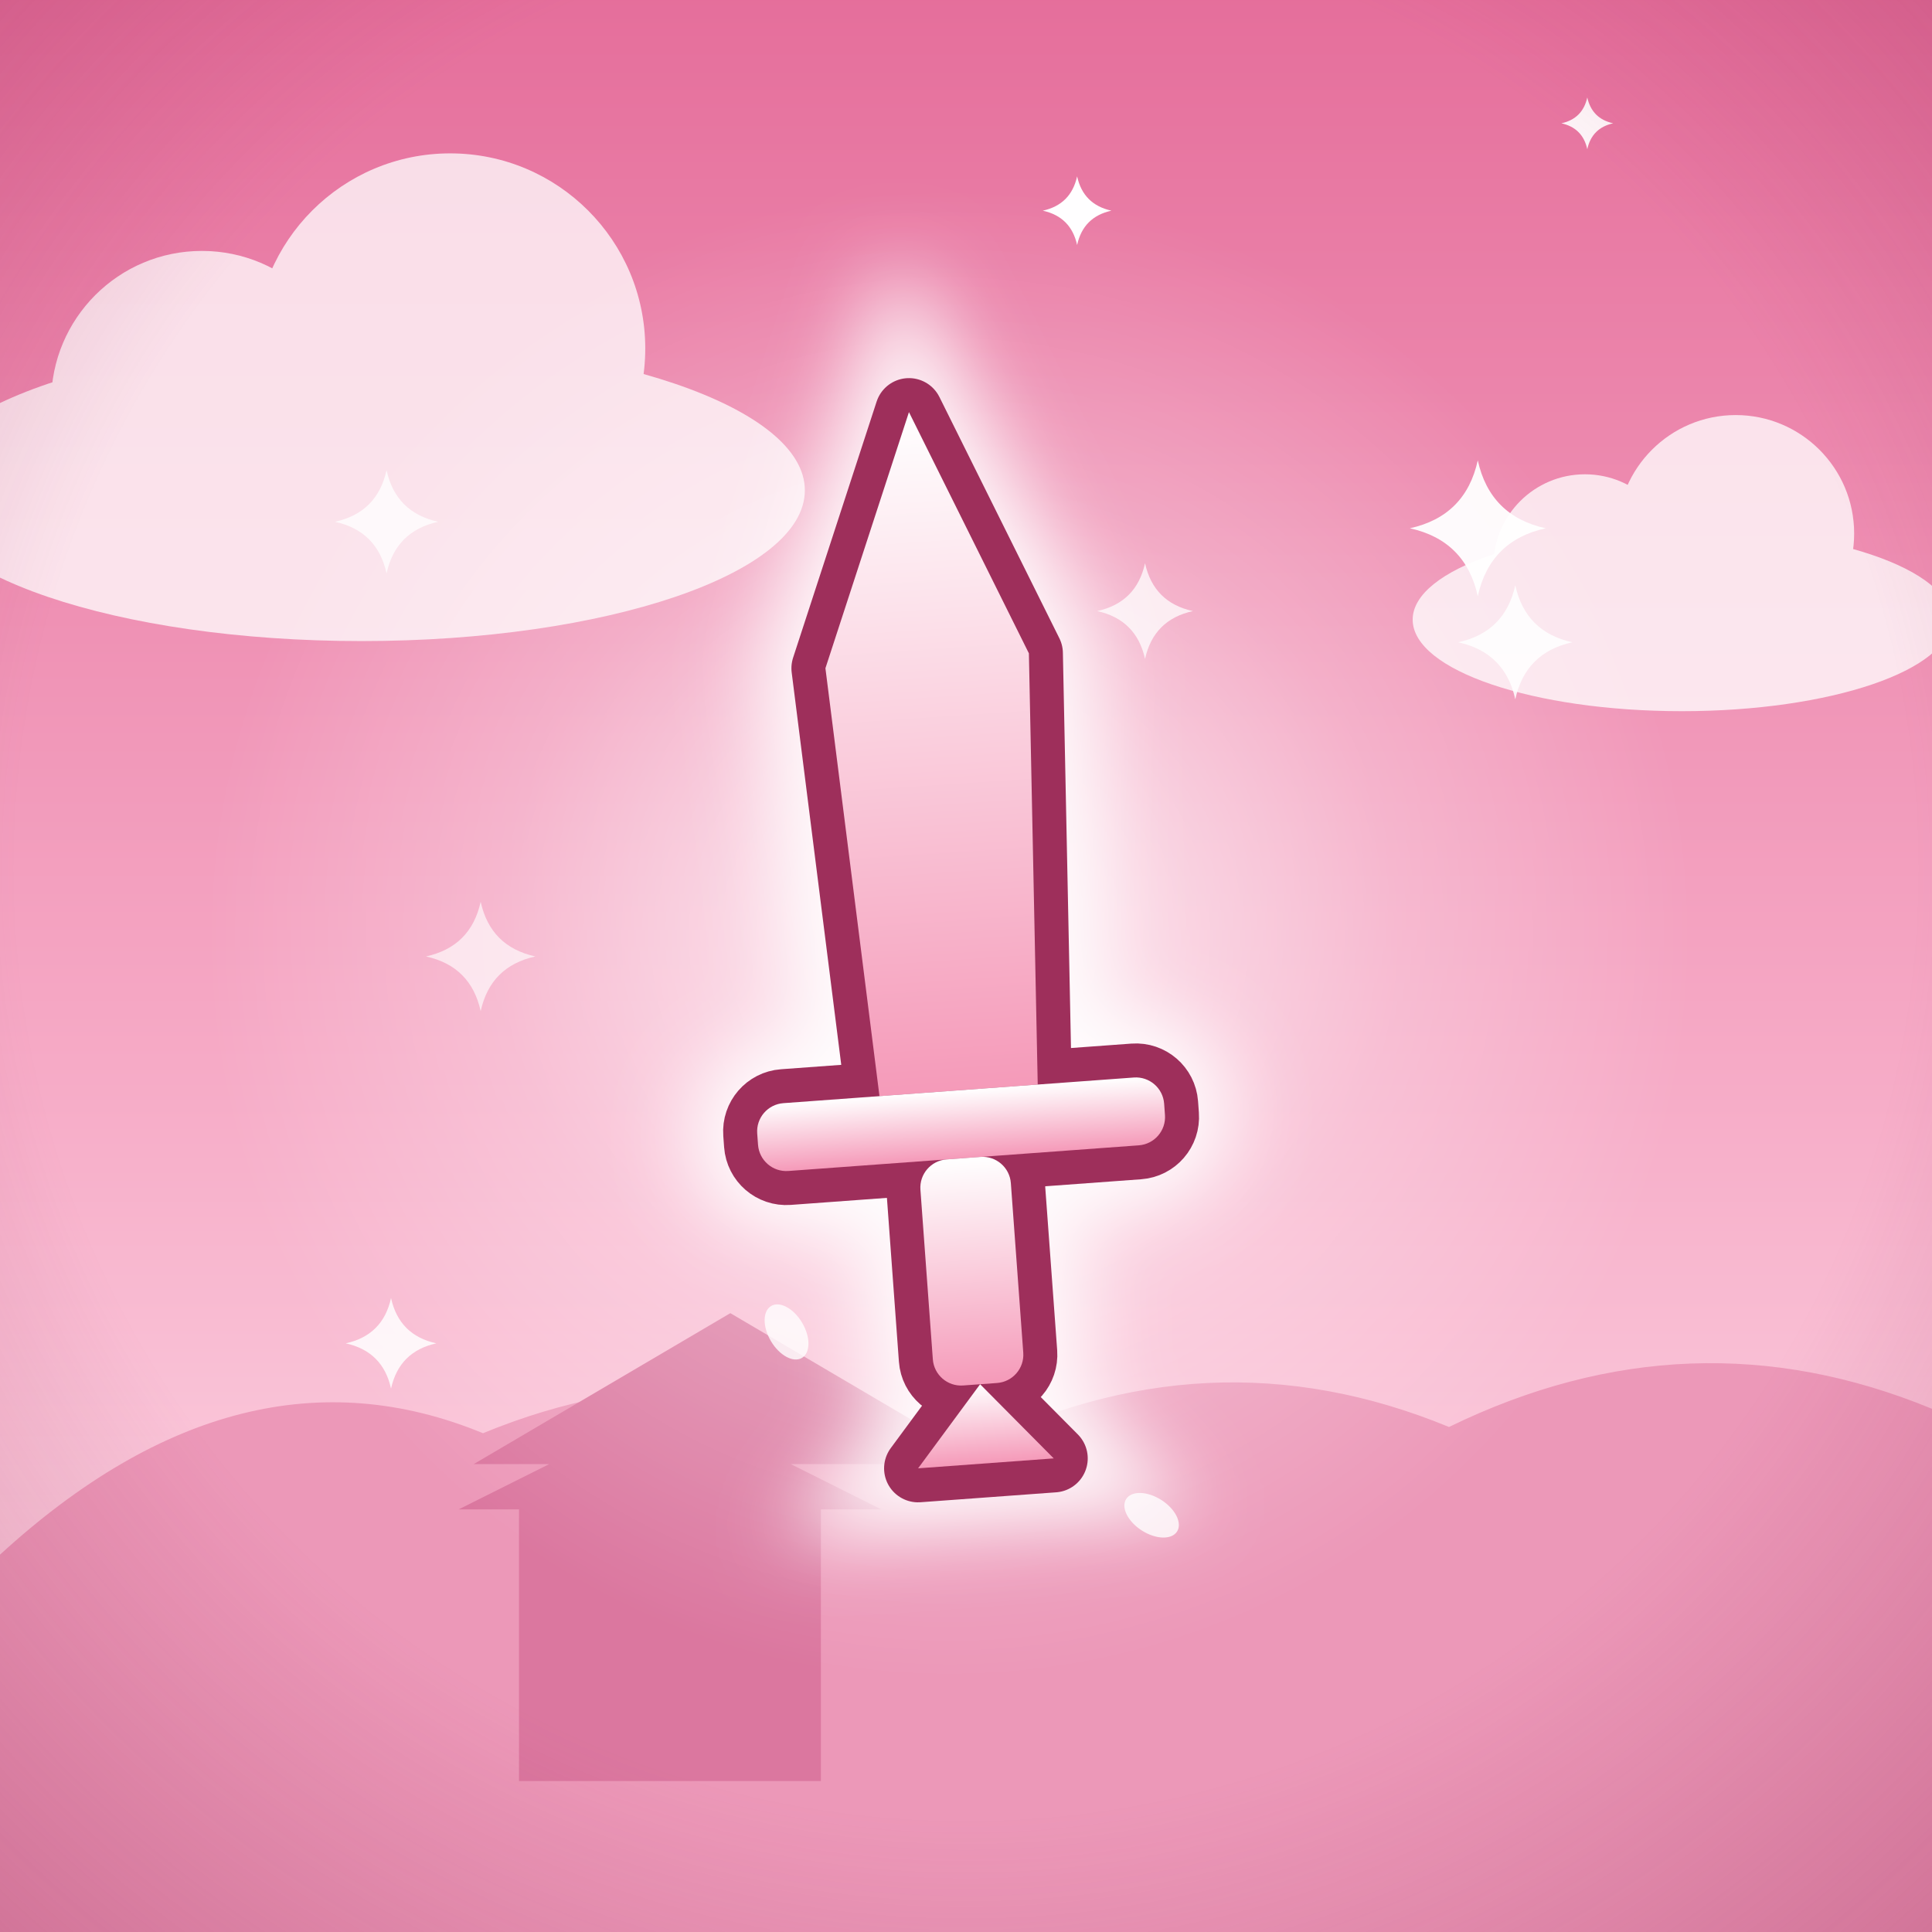
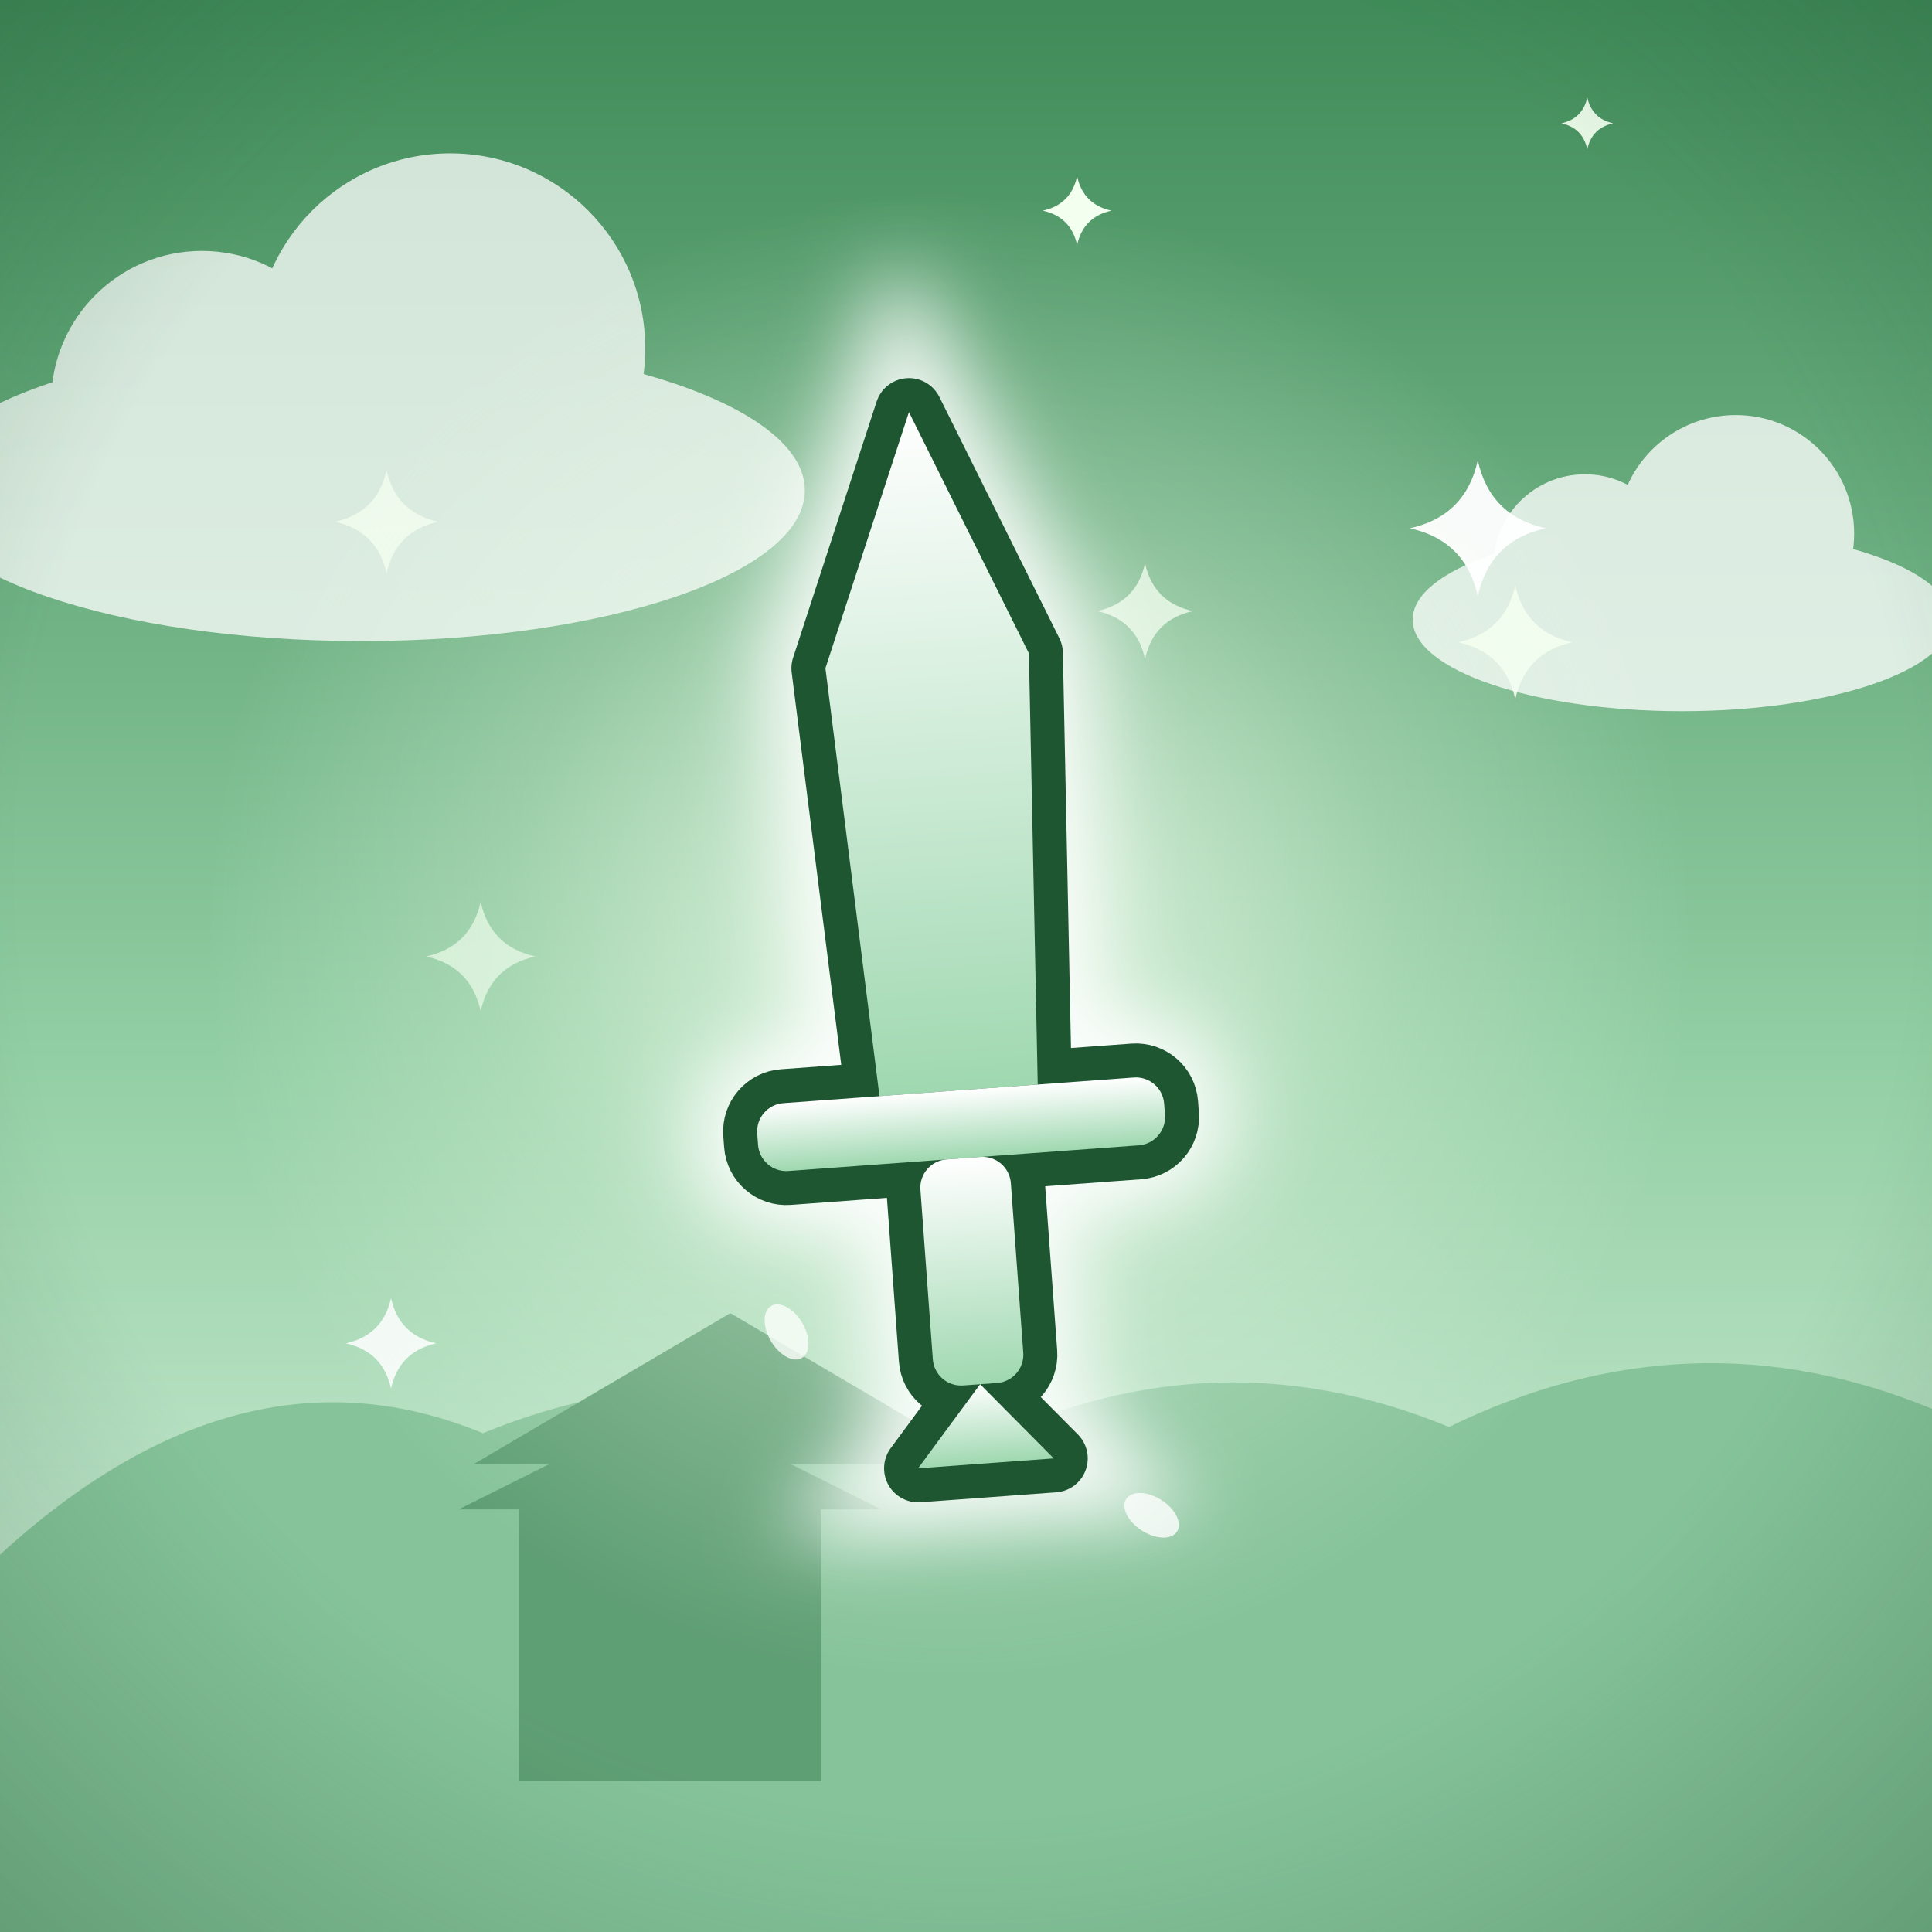
<svg xmlns="http://www.w3.org/2000/svg" viewBox="0 0 256 256" width="256" height="256">
  <defs>
    <linearGradient id="sky" x1="0" y1="0" x2="0" y2="1">
-       <stop offset="0" stop-color="#e56e9b" />
-       <stop offset=".55" stop-color="#f6aac6" />
-       <stop offset="1" stop-color="#ffe6ef" />
+       <stop offset="0" stop-color="#3f8a58" />
+       <stop offset=".55" stop-color="#93cfa4" />
+       <stop offset="1" stop-color="#e6f7ea" />
    </linearGradient>
    <radialGradient id="halo" cx=".5" cy=".5" r=".5">
-       <stop offset="0" stop-color="#ffffff" stop-opacity=".85" />
-       <stop offset=".6" stop-color="#ffffff" stop-opacity=".25" />
-       <stop offset="1" stop-color="#ffffff" stop-opacity="0" />
+       <stop offset="0" stop-color="#f4fff0" stop-opacity=".85" />
+       <stop offset=".6" stop-color="#f4fff0" stop-opacity=".25" />
+       <stop offset="1" stop-color="#f4fff0" stop-opacity="0" />
    </radialGradient>
    <linearGradient id="gl" x1="0" y1="0" x2="0" y2="1">
      <stop offset="0" stop-color="#ffffff" />
-       <stop offset="1" stop-color="#f59ab9" />
+       <stop offset="1" stop-color="#9fd8b0" />
    </linearGradient>
    <radialGradient id="vig" cx=".5" cy=".45" r=".75">
-       <stop offset=".65" stop-color="#9e2f5b" stop-opacity="0" />
-       <stop offset="1" stop-color="#9e2f5b" stop-opacity=".35" />
+       <stop offset=".65" stop-color="#1f5632" stop-opacity="0" />
+       <stop offset="1" stop-color="#1f5632" stop-opacity=".35" />
    </radialGradient>
    <filter id="blur" x="-30%" y="-30%" width="160%" height="160%">
      <feGaussianBlur stdDeviation="7" />
    </filter>
-     <style>.k{fill:#9e2f5b;opacity:.9}.ks{fill:none;stroke:#9e2f5b;stroke-width:6;stroke-linecap:round;opacity:.85}.s{fill:none;stroke:url(#gl);stroke-linecap:round;stroke-linejoin:round}</style>
+     <style>.k{fill:#1f5632;opacity:.9}.ks{fill:none;stroke:#1f5632;stroke-width:6;stroke-linecap:round;opacity:.85}.s{fill:none;stroke:url(#gl);stroke-linecap:round;stroke-linejoin:round}</style>
  </defs>
  <rect width="256" height="256" fill="url(#sky)" />
  <g fill="#ffffff" opacity="0.767">
    <ellipse cx="222.856" cy="82.108" rx="35.67" ry="12.128" />
    <circle cx="210.014" cy="74.974" r="12.128" />
    <circle cx="229.99" cy="70.693" r="15.695" />
  </g>
  <g fill="#ffffff" opacity="0.752">
    <ellipse cx="47.901" cy="64.972" rx="58.747" ry="19.974" />
    <circle cx="26.752" cy="53.222" r="19.974" />
    <circle cx="59.651" cy="46.172" r="25.849" />
  </g>
-   <path d="M0 256L0 206Q32 176.709 64 189.909Q96 176.709 128 192.181Q160 175.883 192 189.083Q224 173.475 256 186.675Q288 173.475 320 198.907L256 256z" fill="#ec98b8" />
-   <path d="M68.773 236v-36h-8l28-14 28 14h-8v36zM62.773 194l34-20 34 20" fill="#db779f" />
+   <path d="M0 256L0 206Q32 176.709 64 189.909Q96 176.709 128 192.181Q160 175.883 192 189.083Q224 173.475 256 186.675Q288 173.475 320 198.907L256 256z" fill="#86c39a" />
+   <path d="M68.773 236v-36h-8l28-14 28 14h-8v36zM62.773 194l34-20 34 20" fill="#5f9f74" />
  <ellipse cx="36.234" cy="19.111" rx="4" ry="2.4" fill="#ffffff" opacity=".8" transform="rotate(93.77591)" />
  <ellipse cx="204.965" cy="0.536" rx="4" ry="2.4" fill="#ffffff" opacity=".8" transform="rotate(59.28745)" />
  <ellipse cx="159.18" cy="131.605" rx="4" ry="2.4" fill="#ffffff" opacity=".8" transform="rotate(129.379)" />
  <ellipse cx="236.687" cy="87.046" rx="4" ry="2.4" fill="#ffffff" opacity=".8" transform="rotate(32.57283)" />
  <ellipse cx="51.116" cy="53.852" rx="4" ry="2.4" fill="#ffffff" opacity=".8" transform="rotate(167.4396)" />
  <ellipse cx="253.077" cy="92.151" rx="4" ry="2.4" fill="#ffffff" opacity=".8" transform="rotate(101.1078)" />
  <ellipse cx="225.408" cy="29.027" rx="4" ry="2.4" fill="#ffffff" opacity=".8" transform="rotate(129.9548)" />
  <ellipse cx="176.038" cy="197.802" rx="4" ry="2.4" fill="#ffffff" opacity=".8" transform="rotate(88.59642)" />
  <ellipse cx="97.925" cy="62.54" rx="4" ry="2.4" fill="#ffffff" opacity=".8" transform="rotate(172.2337)" />
-   <path d="M200.783 77.549Q202.143 83.745 208.339 85.105Q202.143 86.465 200.783 92.662Q199.423 86.465 193.226 85.105Q199.423 83.745 200.783 77.549z" fill="#ffffff" opacity="0.874" />
-   <path d="M210.323 12.908Q210.941 15.721 213.754 16.339Q210.941 16.956 210.323 19.77Q209.706 16.956 206.893 16.339Q209.706 15.721 210.323 12.908z" fill="#ffffff" opacity="0.915" />
-   <path d="M51.221 62.299Q52.452 67.907 58.06 69.138Q52.452 70.369 51.221 75.977Q49.99 70.369 44.382 69.138Q49.99 67.907 51.221 62.299z" fill="#ffffff" opacity="0.777" />
-   <path d="M151.723 74.631Q152.864 79.831 158.064 80.972Q152.864 82.114 151.723 87.314Q150.581 82.114 145.381 80.972Q150.581 79.831 151.723 74.631z" fill="#ffffff" opacity="0.752" />
-   <path d="M142.723 23.368Q143.541 27.097 147.27 27.915Q143.541 28.734 142.723 32.463Q141.904 28.734 138.175 27.915Q141.904 27.097 142.723 23.368z" fill="#ffffff" opacity="0.993" />
-   <path d="M63.692 119.488Q64.996 125.43 70.939 126.735Q64.996 128.04 63.692 133.982Q62.387 128.04 56.444 126.735Q62.387 125.43 63.692 119.488z" fill="#ffffff" opacity="0.646" />
+   <path d="M200.783 77.549Q202.143 83.745 208.339 85.105Q202.143 86.465 200.783 92.662Q199.423 86.465 193.226 85.105Q199.423 83.745 200.783 77.549z" fill="#f4fff0" opacity="0.874" />
+   <path d="M210.323 12.908Q210.941 15.721 213.754 16.339Q210.941 16.956 210.323 19.77Q209.706 16.956 206.893 16.339Q209.706 15.721 210.323 12.908z" fill="#f4fff0" opacity="0.915" />
+   <path d="M51.221 62.299Q52.452 67.907 58.06 69.138Q52.452 70.369 51.221 75.977Q49.99 70.369 44.382 69.138Q49.99 67.907 51.221 62.299z" fill="#f4fff0" opacity="0.777" />
+   <path d="M151.723 74.631Q152.864 79.831 158.064 80.972Q152.864 82.114 151.723 87.314Q150.581 82.114 145.381 80.972Q150.581 79.831 151.723 74.631z" fill="#f4fff0" opacity="0.752" />
+   <path d="M142.723 23.368Q143.541 27.097 147.27 27.915Q143.541 28.734 142.723 32.463Q141.904 28.734 138.175 27.915Q141.904 27.097 142.723 23.368z" fill="#f4fff0" opacity="0.993" />
+   <path d="M63.692 119.488Q64.996 125.43 70.939 126.735Q64.996 128.04 63.692 133.982Q62.387 128.04 56.444 126.735Q62.387 125.43 63.692 119.488z" fill="#f4fff0" opacity="0.646" />
  <circle cx="125.814" cy="124" r="100" fill="url(#halo)" />
  <g transform="translate(125.8138 128) rotate(-4.186859) scale(0.7509067) translate(-128 -128)">
    <g filter="url(#blur)" opacity=".95" fill="#ffffff" stroke="#ffffff" stroke-width="22">
      <path d="M128 30l18 44-4 76h-28l-4-76z" />
      <rect x="92" y="150" width="72" height="12" rx="5" />
      <rect x="120" y="162" width="16" height="40" rx="5" />
      <path d="M128 202l12 14h-24z" />
    </g>
-     <g fill="#9e2f5b" stroke="#9e2f5b" stroke-width="12" stroke-linejoin="round">
+     <g fill="#1f5632" stroke="#1f5632" stroke-width="12" stroke-linejoin="round">
      <path d="M128 30l18 44-4 76h-28l-4-76z" />
      <rect x="92" y="150" width="72" height="12" rx="5" />
      <rect x="120" y="162" width="16" height="40" rx="5" />
      <path d="M128 202l12 14h-24z" />
    </g>
    <g fill="url(#gl)" stroke="none">
      <path d="M128 30l18 44-4 76h-28l-4-76z" />
      <rect x="92" y="150" width="72" height="12" rx="5" />
      <rect x="120" y="162" width="16" height="40" rx="5" />
      <path d="M128 202l12 14h-24z" />
    </g>
  </g>
  <path d="M195.814 61Q197.434 68.38 204.814 70Q197.434 71.62 195.814 79Q194.194 71.62 186.814 70Q194.194 68.38 195.814 61z" fill="#ffffff" opacity="0.95" />
  <path d="M51.814 172Q52.894 176.92 57.814 178Q52.894 179.08 51.814 184Q50.734 179.08 45.814 178Q50.734 176.92 51.814 172z" fill="#ffffff" opacity="0.85" />
  <rect width="256" height="256" fill="url(#vig)" />
</svg>
